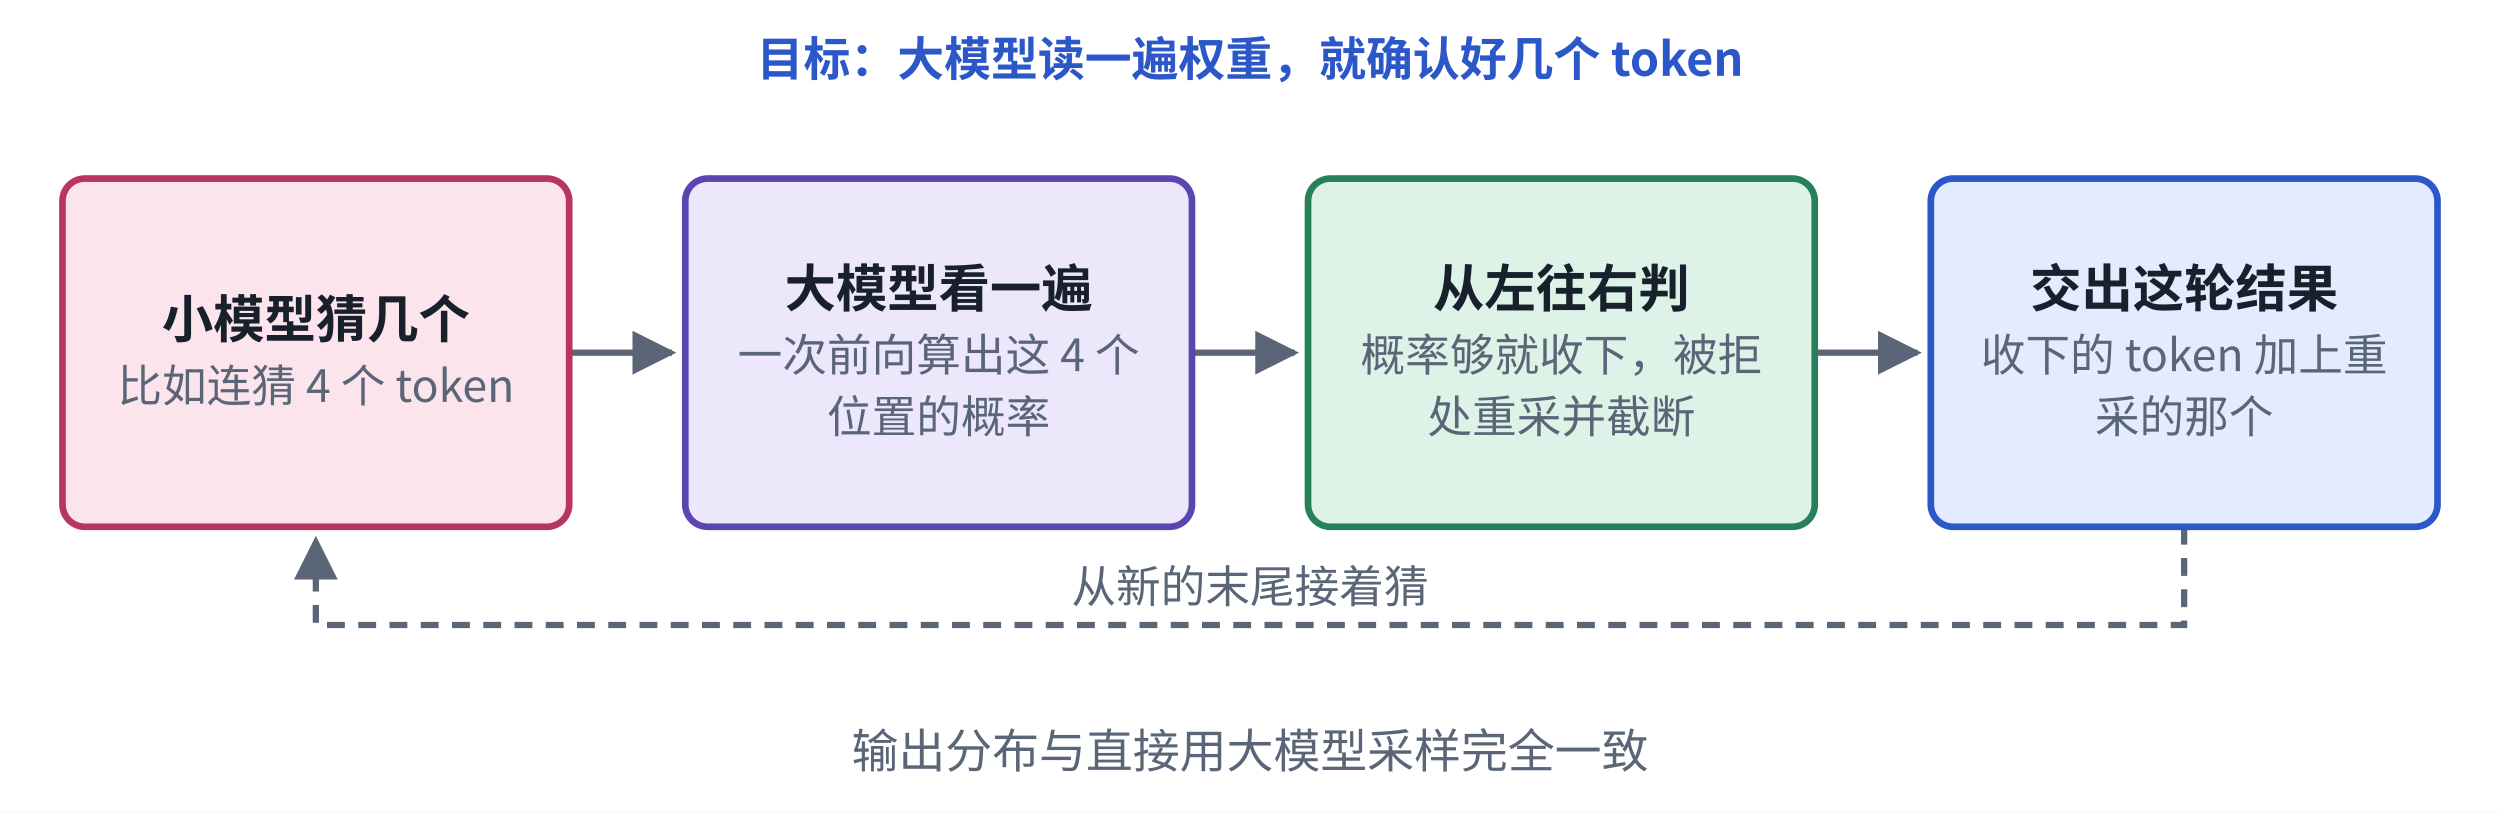
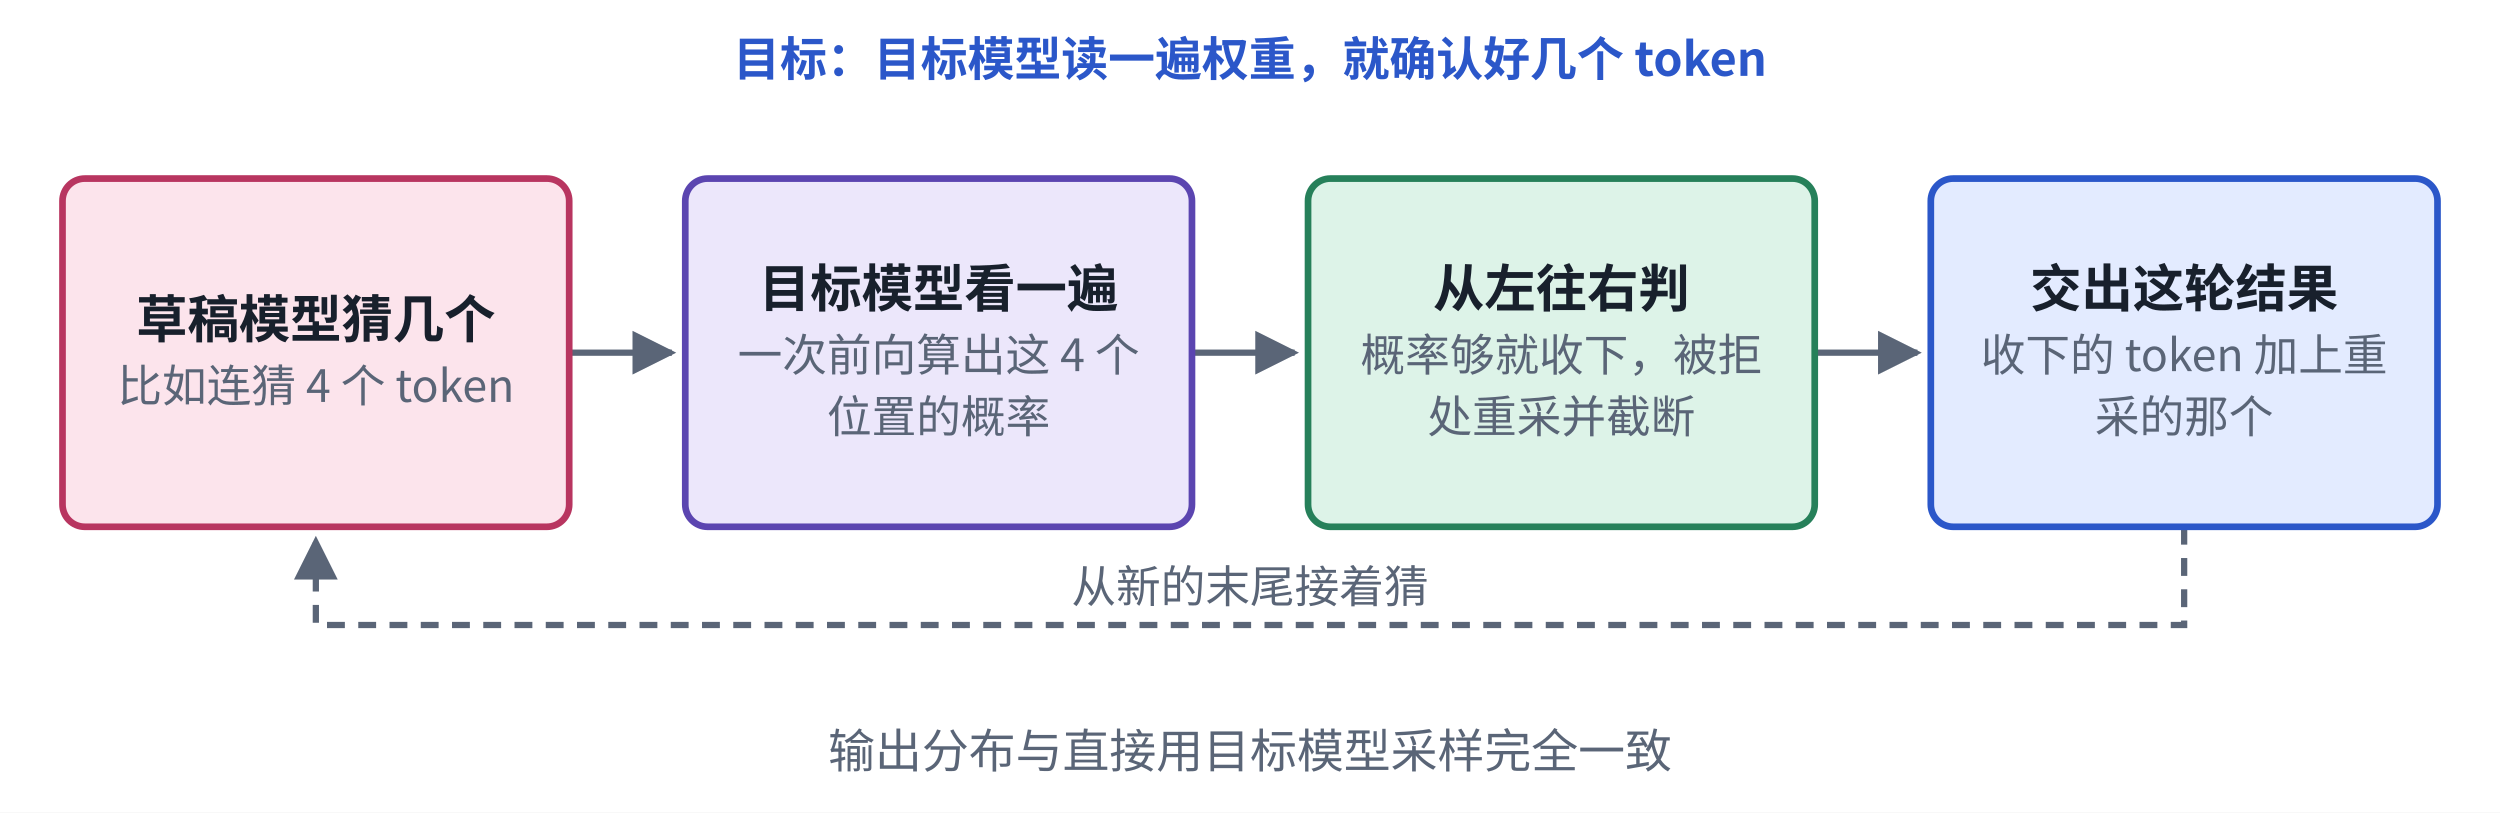
<svg xmlns="http://www.w3.org/2000/svg" viewBox="0 0 560 182" width="560" height="182" role="img" aria-label="Speculative Decoding 结构">
  <defs>
    <marker id="ah-cards1" viewBox="0 0 10 10" refX="9" refY="5" markerWidth="7" markerHeight="7" orient="auto-start-reverse">
      <path d="M0,0 L10,5 L0,10 z" fill="#5A6577" />
    </marker>
  </defs>
  <rect x="0" y="0" width="560" height="182" fill="#ffffff" />
  <path d="M127.5,79 L150.5,79" fill="none" stroke="#5A6577" stroke-width="1.4" marker-end="url(#ah-cards1)" />
  <path d="M267,79 L290,79" fill="none" stroke="#5A6577" stroke-width="1.4" marker-end="url(#ah-cards1)" />
  <path d="M406.5,79 L429.5,79" fill="none" stroke="#5A6577" stroke-width="1.4" marker-end="url(#ah-cards1)" />
  <path d="M489.25,118 L489.25,140 L70.75,140 L70.75,121" fill="none" stroke="#5A6577" stroke-width="1.4" stroke-dasharray="4 3" marker-end="url(#ah-cards1)" />
  <rect x="14" y="40" width="113.5" height="78" rx="5" fill="#FCE4EC" stroke="#B83560" stroke-width="1.5" />
  <rect x="153.5" y="40" width="113.5" height="78" rx="5" fill="#ECE7FB" stroke="#5B45B0" stroke-width="1.5" />
  <rect x="293" y="40" width="113.5" height="78" rx="5" fill="#DDF3E8" stroke="#26805A" stroke-width="1.5" />
  <rect x="432.5" y="40" width="113.5" height="78" rx="5" fill="#E3EBFF" stroke="#2B57C9" stroke-width="1.5" />
-   <text x="280" y="17" text-anchor="middle" font-size="10.5" font-weight="600" fill="#2B57C9" font-family="PingFang SC, Noto Sans CJK SC, Microsoft YaHei, sans-serif">目标：大模型读一遍权重，就确认好几个 token</text>
-   <text x="70.75" y="75.665" text-anchor="middle" font-size="11.5" font-weight="600" fill="#18202C" font-family="PingFang SC, Noto Sans CJK SC, Microsoft YaHei, sans-serif">小模型猜几个</text>
+   <text x="280" y="17" text-anchor="middle" font-size="10.5" font-weight="600" fill="#2B57C9" font-family="PingFang SC, Noto Sans CJK SC, Microsoft YaHei, sans-serif">目标：目标模型读一遍权重，就确认好几个 token</text>
+   <text x="70.75" y="75.665" text-anchor="middle" font-size="11.5" font-weight="600" fill="#18202C" font-family="PingFang SC, Noto Sans CJK SC, Microsoft YaHei, sans-serif">草稿模型猜几个</text>
  <text x="70.75" y="90.035" text-anchor="middle" font-size="10" font-weight="400" fill="#5A6577" font-family="PingFang SC, Noto Sans CJK SC, Microsoft YaHei, sans-serif">比如连猜 4 个 token</text>
-   <text x="210.25" y="68.765" text-anchor="middle" font-size="11.5" font-weight="600" fill="#18202C" font-family="PingFang SC, Noto Sans CJK SC, Microsoft YaHei, sans-serif">大模型看一遍</text>
+   <text x="210.25" y="68.765" text-anchor="middle" font-size="11.5" font-weight="600" fill="#18202C" font-family="PingFang SC, Noto Sans CJK SC, Microsoft YaHei, sans-serif">目标模型看一遍</text>
  <text x="210.25" y="83.135" text-anchor="middle" font-size="10" font-weight="400" fill="#5A6577" font-family="PingFang SC, Noto Sans CJK SC, Microsoft YaHei, sans-serif">一次前向算出这 4 个</text>
  <text x="210.25" y="96.935" text-anchor="middle" font-size="10" font-weight="400" fill="#5A6577" font-family="PingFang SC, Noto Sans CJK SC, Microsoft YaHei, sans-serif">位置的概率</text>
  <text x="349.75" y="68.765" text-anchor="middle" font-size="11.5" font-weight="600" fill="#18202C" font-family="PingFang SC, Noto Sans CJK SC, Microsoft YaHei, sans-serif">从左往右判</text>
  <text x="349.75" y="83.135" text-anchor="middle" font-size="10" font-weight="400" fill="#5A6577" font-family="PingFang SC, Noto Sans CJK SC, Microsoft YaHei, sans-serif">概率够就收下，被拒</text>
  <text x="349.75" y="96.935" text-anchor="middle" font-size="10" font-weight="400" fill="#5A6577" font-family="PingFang SC, Noto Sans CJK SC, Microsoft YaHei, sans-serif">处重采并截断</text>
  <text x="489.25" y="68.765" text-anchor="middle" font-size="11.5" font-weight="600" fill="#18202C" font-family="PingFang SC, Noto Sans CJK SC, Microsoft YaHei, sans-serif">交出这轮结果</text>
  <text x="489.25" y="83.135" text-anchor="middle" font-size="10" font-weight="400" fill="#5A6577" font-family="PingFang SC, Noto Sans CJK SC, Microsoft YaHei, sans-serif">收下的 token 加上重</text>
  <text x="489.25" y="96.935" text-anchor="middle" font-size="10" font-weight="400" fill="#5A6577" font-family="PingFang SC, Noto Sans CJK SC, Microsoft YaHei, sans-serif">采的那个</text>
  <text x="280" y="135" text-anchor="middle" font-size="10" font-weight="400" fill="#5A6577" font-family="PingFang SC, Noto Sans CJK SC, Microsoft YaHei, sans-serif" style="paint-order:stroke;stroke-width:4px;stroke-linejoin:round" stroke="#ffffff">从新的末尾接着猜</text>
-   <text x="280" y="172" text-anchor="middle" font-size="10.5" font-weight="500" fill="#5A6577" font-family="PingFang SC, Noto Sans CJK SC, Microsoft YaHei, sans-serif">输出分布与直接用大模型采样完全一致</text>
+   <text x="280" y="172" text-anchor="middle" font-size="10.5" font-weight="500" fill="#5A6577" font-family="PingFang SC, Noto Sans CJK SC, Microsoft YaHei, sans-serif">输出分布与直接用目标模型采样完全一致</text>
</svg>
